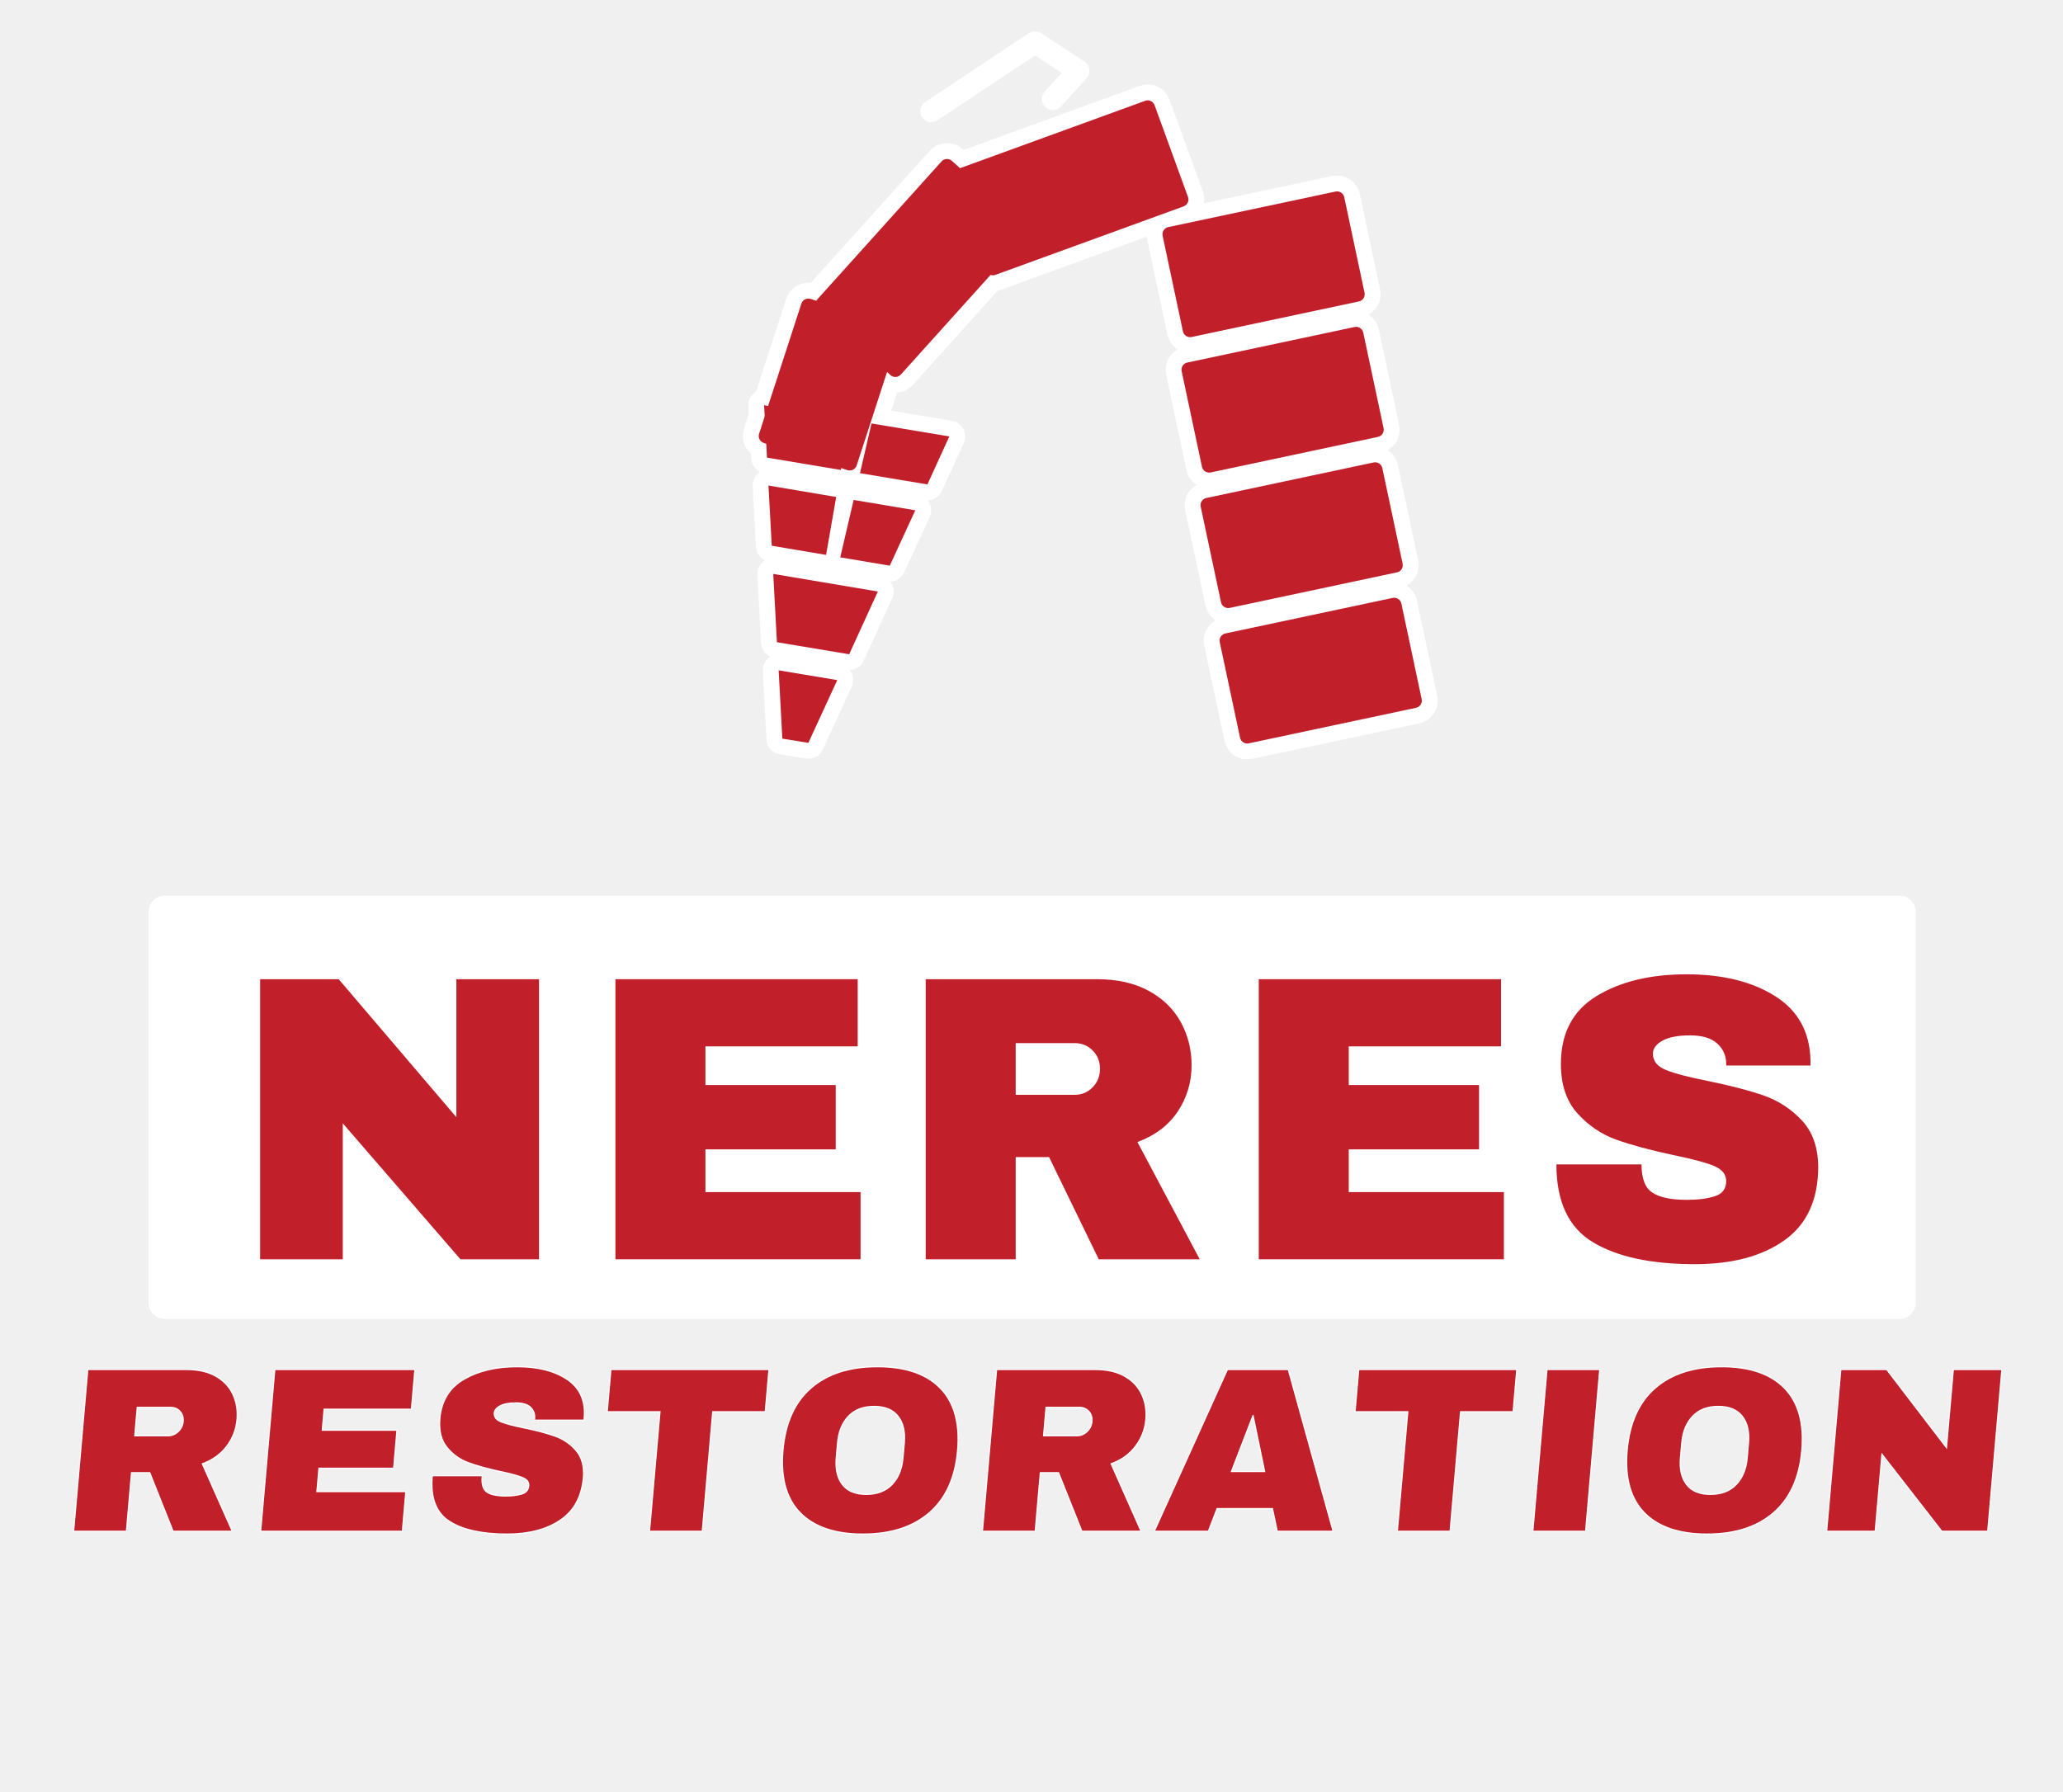
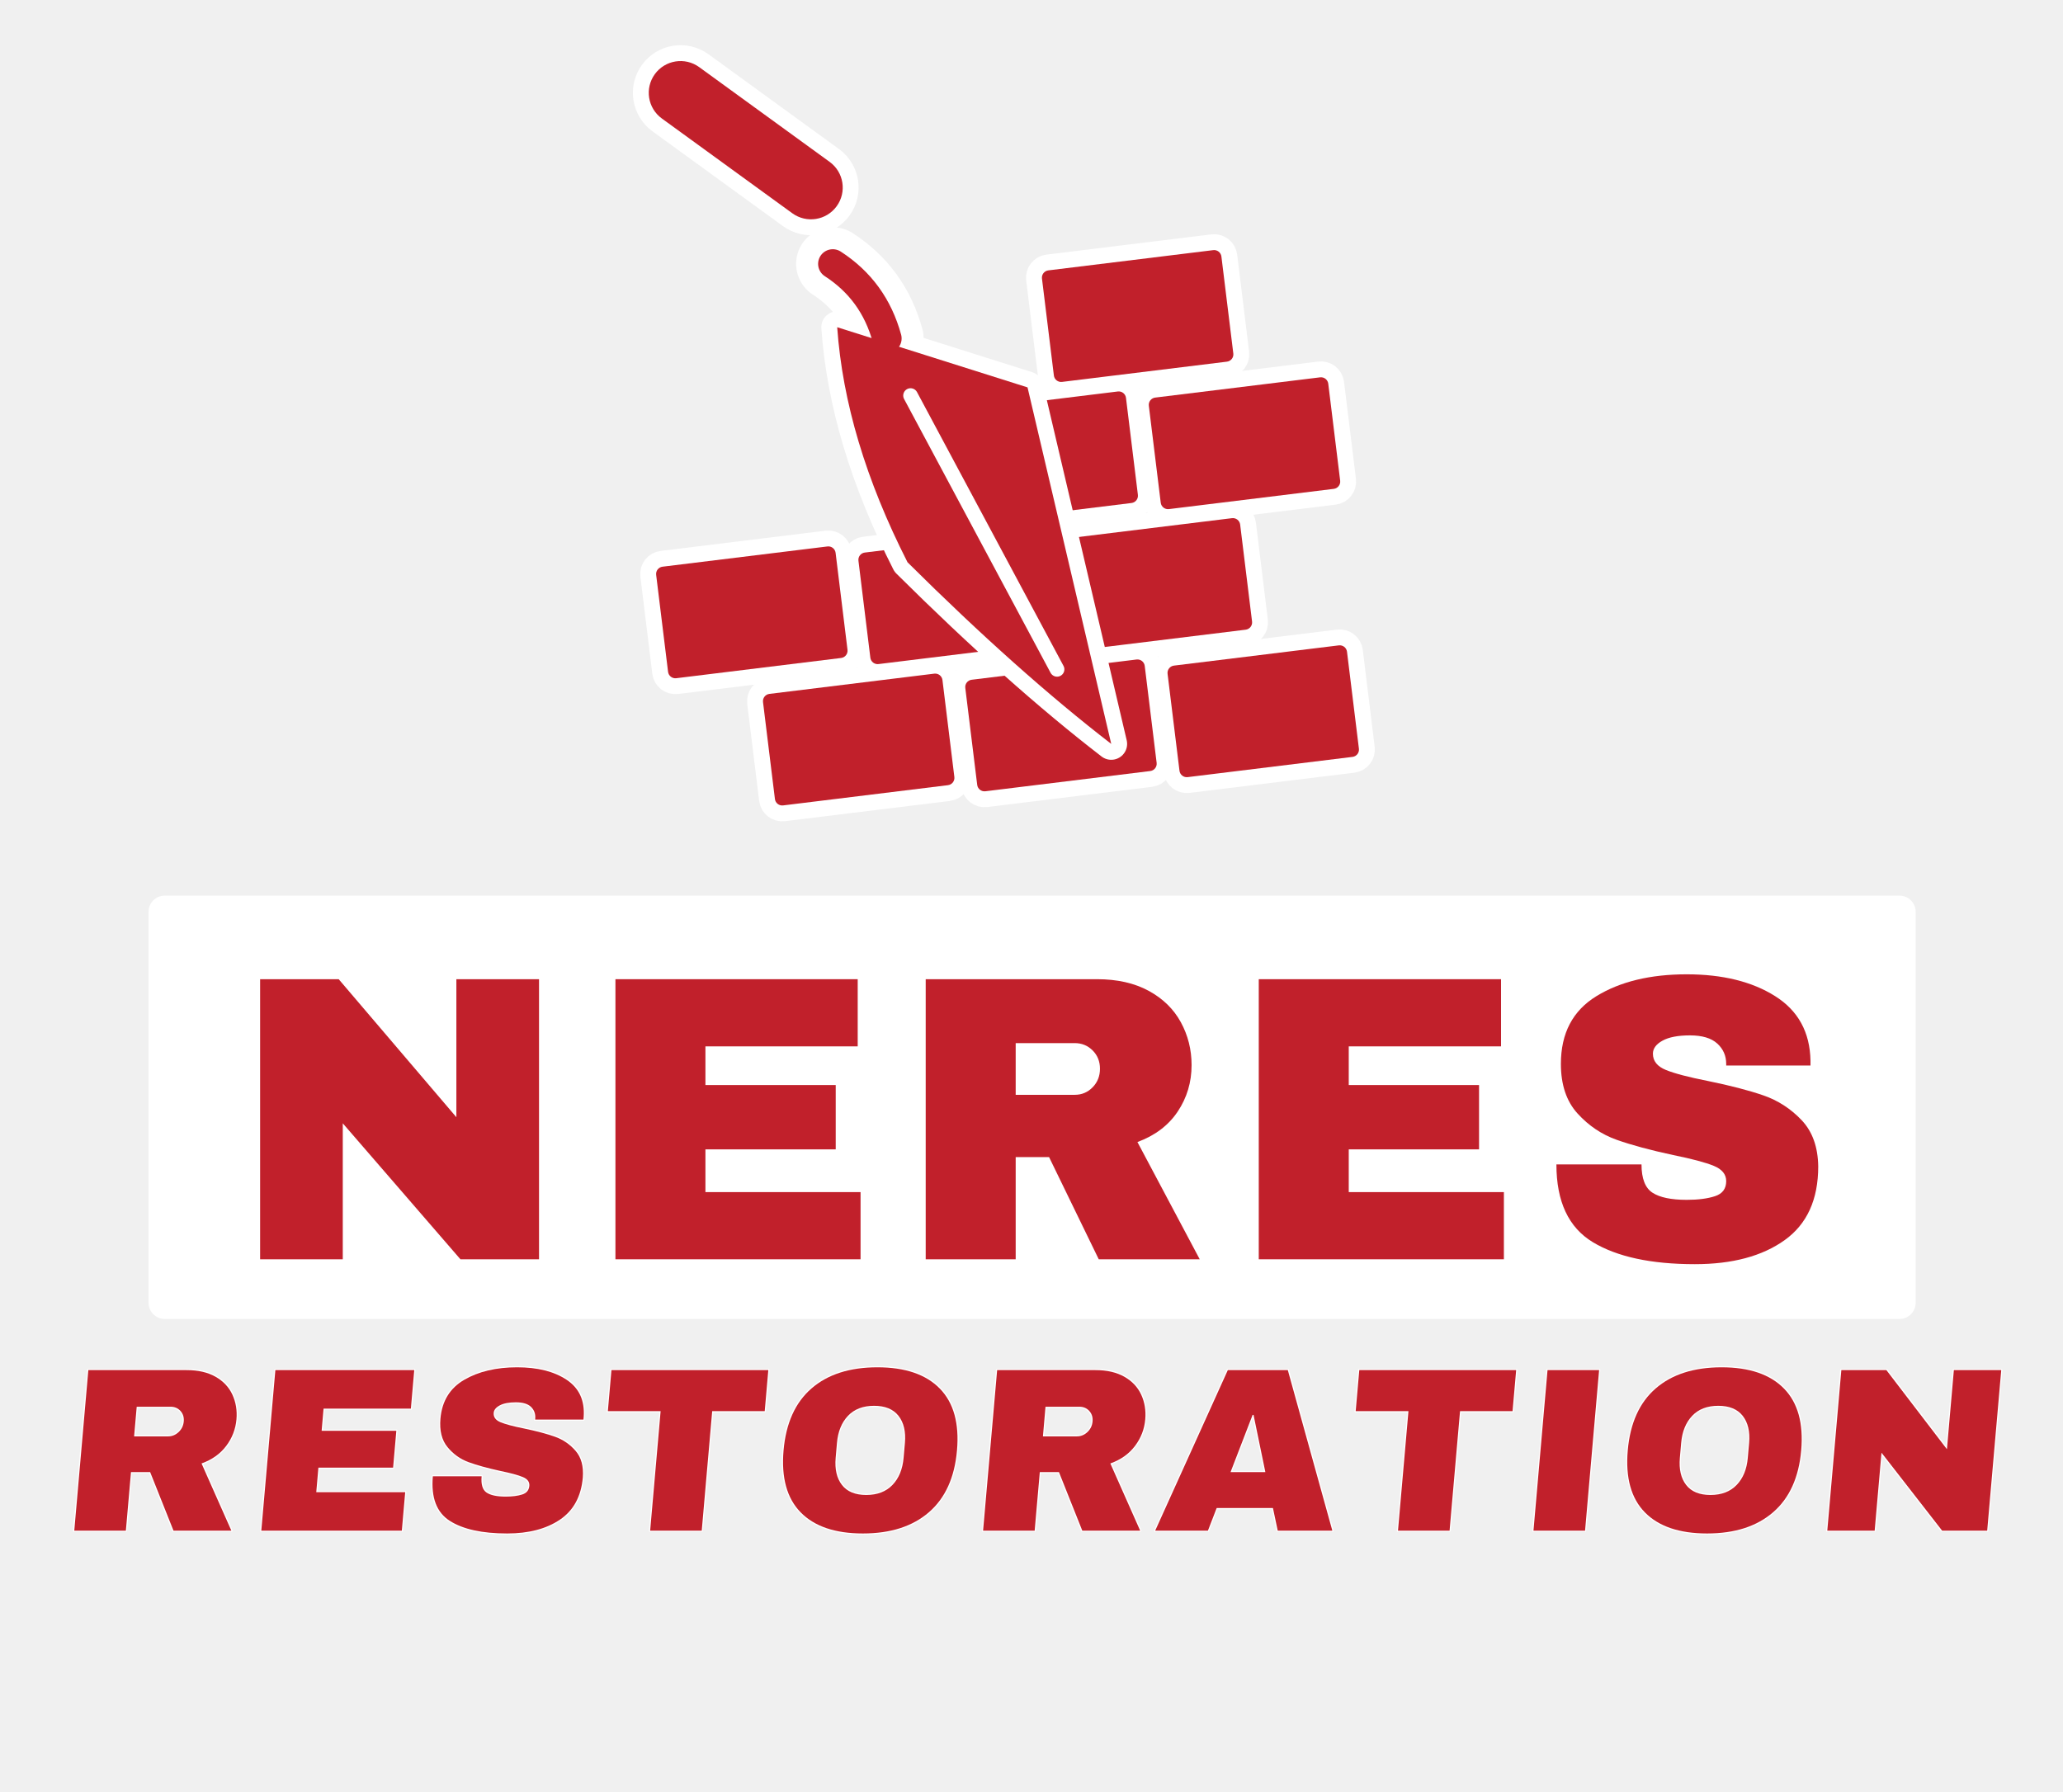
<svg xmlns="http://www.w3.org/2000/svg" viewBox="0 0 760 660" width="760" height="660" role="img" aria-label="Neres Restoration">
-   <g transform="translate(225.5,6) scale(0.9) rotate(-8 175 175)">
+   <g transform="translate(225.5,6) scale(0.9) rotate(-4 170 180)">
    <g fill="#ffffff" stroke="#ffffff" stroke-width="13" stroke-linejoin="round">
-       <rect x="238" y="92" width="76" height="46" rx="3" transform="rotate(-4 276.0 115.0)" />
-       <rect x="238" y="148" width="76" height="46" rx="3" transform="rotate(-4 276.0 171.0)" />
-       <rect x="238" y="204" width="76" height="46" rx="3" transform="rotate(-4 276.0 227.0)" />
-       <rect x="238" y="260" width="76" height="46" rx="3" transform="rotate(-4 276.0 283.0)" />
-       <rect x="158" y="50" width="88" height="46" rx="3" transform="rotate(-12 202.0 73.0)" />
-       <rect x="96" y="74" width="82" height="46" rx="3" transform="rotate(-40 137.0 97.0)" />
-       <rect x="62" y="118" width="62" height="42" rx="3" transform="rotate(-64 93.0 139.0)" />
-       <polygon points="53.9,279.9 56.3,252.0 79.5,259.3 64.2,283.1" />
-       <polygon points="57.2,240.5 59.6,212.6 101.0,225.7 85.8,249.5" />
-       <polygon points="60.6,201.1 62.7,176.5 89.5,185.0 82.1,207.9" />
-       <polygon points="87.7,209.7 96.4,187.2 120.8,194.9 107.3,215.9" />
-       <polygon points="63.7,165.1 65.5,143.7 99.2,154.4 92.9,174.3" />
-       <polygon points="100.5,176.7 108.0,157.2 138.8,166.9 127.2,185.1" />
+       <rect x="222" y="268" width="74" height="46" rx="3" transform="rotate(-3 259.0 291.0)" />
+       <rect x="139" y="268" width="74" height="46" rx="3" transform="rotate(-3 176.0 291.0)" />
+       <rect x="56" y="268" width="74" height="46" rx="3" transform="rotate(-3 93.0 291.0)" />
+       <rect x="182" y="213" width="74" height="46" rx="3" transform="rotate(-3 219.0 236.0)" />
+       <rect x="99" y="213" width="74" height="46" rx="3" transform="rotate(-3 136.0 236.0)" />
+       <rect x="16" y="213" width="74" height="46" rx="3" transform="rotate(-3 53.0 236.0)" />
+       <rect x="222" y="158" width="74" height="46" rx="3" transform="rotate(-3 259.0 181.0)" />
+       <rect x="139" y="158" width="74" height="46" rx="3" transform="rotate(-3 176.0 181.0)" />
+       <rect x="182" y="103" width="74" height="46" rx="3" transform="rotate(-3 219.0 126.0)" />
    </g>
    <g fill="#c1202b">
-       <rect x="238" y="92" width="76" height="46" rx="3" transform="rotate(-4 276.0 115.0)" />
-       <rect x="238" y="148" width="76" height="46" rx="3" transform="rotate(-4 276.0 171.0)" />
-       <rect x="238" y="204" width="76" height="46" rx="3" transform="rotate(-4 276.0 227.0)" />
-       <rect x="238" y="260" width="76" height="46" rx="3" transform="rotate(-4 276.0 283.0)" />
-       <rect x="158" y="50" width="88" height="46" rx="3" transform="rotate(-12 202.0 73.0)" />
-       <rect x="96" y="74" width="82" height="46" rx="3" transform="rotate(-40 137.0 97.0)" />
-       <rect x="62" y="118" width="62" height="42" rx="3" transform="rotate(-64 93.0 139.0)" />
-       <polygon points="53.9,279.9 56.3,252.0 79.5,259.3 64.2,283.1" />
-       <polygon points="57.2,240.5 59.6,212.6 101.0,225.7 85.8,249.5" />
-       <polygon points="60.6,201.1 62.7,176.5 89.5,185.0 82.1,207.9" />
-       <polygon points="87.7,209.7 96.4,187.2 120.8,194.9 107.3,215.9" />
-       <polygon points="63.7,165.1 65.5,143.7 99.2,154.4 92.9,174.3" />
-       <polygon points="100.5,176.7 108.0,157.2 138.8,166.9 127.2,185.1" />
+       <rect x="222" y="268" width="74" height="46" rx="3" transform="rotate(-3 259.0 291.0)" />
+       <rect x="139" y="268" width="74" height="46" rx="3" transform="rotate(-3 176.0 291.0)" />
+       <rect x="56" y="268" width="74" height="46" rx="3" transform="rotate(-3 93.0 291.0)" />
+       <rect x="182" y="213" width="74" height="46" rx="3" transform="rotate(-3 219.0 236.0)" />
+       <rect x="99" y="213" width="74" height="46" rx="3" transform="rotate(-3 136.0 236.0)" />
+       <rect x="16" y="213" width="74" height="46" rx="3" transform="rotate(-3 53.0 236.0)" />
+       <rect x="222" y="158" width="74" height="46" rx="3" transform="rotate(-3 259.0 181.0)" />
+       <rect x="139" y="158" width="74" height="46" rx="3" transform="rotate(-3 176.0 181.0)" />
+       <rect x="182" y="103" width="74" height="46" rx="3" transform="rotate(-3 219.0 126.0)" />
    </g>
-     <path d="M150 34 L196 12 L212 26 L200 36" fill="none" stroke="#ffffff" stroke-width="9" stroke-linecap="round" stroke-linejoin="round" />
+     <g fill="#ffffff" stroke="#ffffff" stroke-width="13" stroke-linejoin="round" stroke-linecap="round">
+       <path d="M96 122 L172 152 L196 300 Q160 268 118 220 Q96 168 96 122 Z" />
+       <rect x="18" y="30" width="92" height="26" rx="13" transform="rotate(40 64 43)" />
+       <g stroke-width="30">
+         <path d="M96 96 Q112 108 116 128" fill="none" />
+       </g>
+     </g>
+     <g fill="#c1202b">
+       <path d="M96 122 L172 152 L196 300 Q160 268 118 220 Q96 168 96 122 Z" />
+       <rect x="18" y="30" width="92" height="26" rx="13" transform="rotate(40 64 43)" />
+       <g stroke="#c1202b" stroke-width="12" stroke-linecap="round">
+         <path d="M96 96 Q112 108 116 128" fill="none" />
+       </g>
+     </g>
+     <path d="M124 152 L176 268" fill="none" stroke="#ffffff" stroke-width="6" stroke-linecap="round" />
  </g>
  <rect x="54.725" y="330" width="651" height="156" rx="6" fill="#ffffff" />
  <g transform="translate(84.725,464.0)">
    <g fill="#c1202b">
      <path transform="translate(0.0,0) scale(0.15,-0.15)" d="M566 0 277 334V0H74V688H267L556 349V688H759V0Z" />
      <path transform="translate(130.9,0) scale(0.15,-0.15)" d="M74 688H669V523H295V428H615V270H295V165H676V0H74Z" />
      <path transform="translate(245.2,0) scale(0.15,-0.15)" d="M594 288 747 0H499L377 251H295V0H74V688H495Q569 688 621.5 659.5Q674 631 700.5 582.5Q727 534 727 477Q727 414 693.0 363.0Q659 312 594 288ZM440 531H295V404H440Q466 404 484.0 422.5Q502 441 502 468Q502 495 484.0 513.0Q466 531 440 531Z" />
      <path transform="translate(367.9,0) scale(0.15,-0.15)" d="M74 688H669V523H295V428H615V270H295V165H676V0H74Z" />
      <path transform="translate(482.2,0) scale(0.15,-0.15)" d="M667 488V476H460V480Q460 510 438.0 530.0Q416 550 371 550Q327 550 303.5 537.0Q280 524 280 505Q280 478 312.0 465.0Q344 452 415 438Q498 421 551.5 402.5Q605 384 645.0 342.0Q685 300 686 228Q686 106 603.5 47.0Q521 -12 383 -12Q222 -12 132.5 42.0Q43 96 43 233H252Q252 181 279.0 163.5Q306 146 363 146Q405 146 432.5 155.0Q460 164 460 192Q460 217 429.5 229.5Q399 242 330 256Q246 274 191.0 293.5Q136 313 95.0 358.0Q54 403 54 480Q54 593 141.5 646.5Q229 700 363 700Q495 700 580.0 646.5Q665 593 667 488Z" />
    </g>
  </g>
  <g transform="translate(21,564.0)">
    <g transform=" skewX(-5)">
      <g fill="#ffffff" stroke="#ffffff" stroke-width="10" stroke-linejoin="round">
        <path transform="translate(0.0,0) scale(0.086,-0.086)" d="M594 288 747 0H499L377 251H295V0H74V688H495Q569 688 621.5 659.5Q674 631 700.5 582.5Q727 534 727 477Q727 414 693.0 363.0Q659 312 594 288ZM440 531H295V404H440Q466 404 484.0 422.5Q502 441 502 468Q502 495 484.0 513.0Q466 531 440 531Z" />
        <path transform="translate(68.9,0) scale(0.086,-0.086)" d="M74 688H669V523H295V428H615V270H295V165H676V0H74Z" />
        <path transform="translate(133.0,0) scale(0.086,-0.086)" d="M667 488V476H460V480Q460 510 438.0 530.0Q416 550 371 550Q327 550 303.5 537.0Q280 524 280 505Q280 478 312.0 465.0Q344 452 415 438Q498 421 551.5 402.5Q605 384 645.0 342.0Q685 300 686 228Q686 106 603.5 47.0Q521 -12 383 -12Q222 -12 132.5 42.0Q43 96 43 233H252Q252 181 279.0 163.5Q306 146 363 146Q405 146 432.5 155.0Q460 164 460 192Q460 217 429.5 229.5Q399 242 330 256Q246 274 191.0 293.5Q136 313 95.0 358.0Q54 403 54 480Q54 593 141.5 646.5Q229 700 363 700Q495 700 580.0 646.5Q665 593 667 488Z" />
        <path transform="translate(197.1,0) scale(0.086,-0.086)" d="M470 512V0H249V512H23V688H695V512Z" />
        <path transform="translate(261.2,0) scale(0.086,-0.086)" d="M788 344Q788 170 691.0 79.0Q594 -12 416 -12Q238 -12 141.5 78.5Q45 169 45 344Q45 519 141.5 609.5Q238 700 416 700Q594 700 691.0 609.0Q788 518 788 344ZM271 376V312Q271 239 308.0 196.0Q345 153 416 153Q487 153 524.5 196.0Q562 239 562 312V376Q562 449 524.5 492.0Q487 535 416 535Q345 535 308.0 492.0Q271 449 271 376Z" />
        <path transform="translate(334.8,0) scale(0.086,-0.086)" d="M594 288 747 0H499L377 251H295V0H74V688H495Q569 688 621.5 659.5Q674 631 700.5 582.5Q727 534 727 477Q727 414 693.0 363.0Q659 312 594 288ZM440 531H295V404H440Q466 404 484.0 422.5Q502 441 502 468Q502 495 484.0 513.0Q466 531 440 531Z" />
        <path transform="translate(403.7,0) scale(0.086,-0.086)" d="M535 0 506 97H265L236 0H10L261 688H518L769 0ZM311 251H460L388 496H384Z" />
        <path transform="translate(472.6,0) scale(0.086,-0.086)" d="M470 512V0H249V512H23V688H695V512Z" />
        <path transform="translate(536.7,0) scale(0.086,-0.086)" d="M84 0V688H305V0Z" />
        <path transform="translate(572.2,0) scale(0.086,-0.086)" d="M788 344Q788 170 691.0 79.0Q594 -12 416 -12Q238 -12 141.5 78.5Q45 169 45 344Q45 519 141.5 609.5Q238 700 416 700Q594 700 691.0 609.0Q788 518 788 344ZM271 376V312Q271 239 308.0 196.0Q345 153 416 153Q487 153 524.5 196.0Q562 239 562 312V376Q562 449 524.5 492.0Q487 535 416 535Q345 535 308.0 492.0Q271 449 271 376Z" />
        <path transform="translate(645.8,0) scale(0.086,-0.086)" d="M566 0 277 334V0H74V688H267L556 349V688H759V0Z" />
      </g>
      <g fill="#c1202b">
        <path transform="translate(0.0,0) scale(0.086,-0.086)" d="M594 288 747 0H499L377 251H295V0H74V688H495Q569 688 621.5 659.5Q674 631 700.5 582.5Q727 534 727 477Q727 414 693.0 363.0Q659 312 594 288ZM440 531H295V404H440Q466 404 484.0 422.5Q502 441 502 468Q502 495 484.0 513.0Q466 531 440 531Z" />
        <path transform="translate(68.9,0) scale(0.086,-0.086)" d="M74 688H669V523H295V428H615V270H295V165H676V0H74Z" />
        <path transform="translate(133.0,0) scale(0.086,-0.086)" d="M667 488V476H460V480Q460 510 438.0 530.0Q416 550 371 550Q327 550 303.5 537.0Q280 524 280 505Q280 478 312.0 465.0Q344 452 415 438Q498 421 551.5 402.5Q605 384 645.0 342.0Q685 300 686 228Q686 106 603.5 47.0Q521 -12 383 -12Q222 -12 132.5 42.0Q43 96 43 233H252Q252 181 279.0 163.5Q306 146 363 146Q405 146 432.5 155.0Q460 164 460 192Q460 217 429.5 229.5Q399 242 330 256Q246 274 191.0 293.5Q136 313 95.0 358.0Q54 403 54 480Q54 593 141.5 646.5Q229 700 363 700Q495 700 580.0 646.5Q665 593 667 488Z" />
        <path transform="translate(197.1,0) scale(0.086,-0.086)" d="M470 512V0H249V512H23V688H695V512Z" />
        <path transform="translate(261.2,0) scale(0.086,-0.086)" d="M788 344Q788 170 691.0 79.0Q594 -12 416 -12Q238 -12 141.5 78.5Q45 169 45 344Q45 519 141.5 609.5Q238 700 416 700Q594 700 691.0 609.0Q788 518 788 344ZM271 376V312Q271 239 308.0 196.0Q345 153 416 153Q487 153 524.5 196.0Q562 239 562 312V376Q562 449 524.5 492.0Q487 535 416 535Q345 535 308.0 492.0Q271 449 271 376Z" />
        <path transform="translate(334.8,0) scale(0.086,-0.086)" d="M594 288 747 0H499L377 251H295V0H74V688H495Q569 688 621.5 659.5Q674 631 700.5 582.5Q727 534 727 477Q727 414 693.0 363.0Q659 312 594 288ZM440 531H295V404H440Q466 404 484.0 422.5Q502 441 502 468Q502 495 484.0 513.0Q466 531 440 531Z" />
        <path transform="translate(403.7,0) scale(0.086,-0.086)" d="M535 0 506 97H265L236 0H10L261 688H518L769 0ZM311 251H460L388 496H384Z" />
        <path transform="translate(472.6,0) scale(0.086,-0.086)" d="M470 512V0H249V512H23V688H695V512Z" />
        <path transform="translate(536.7,0) scale(0.086,-0.086)" d="M84 0V688H305V0Z" />
        <path transform="translate(572.2,0) scale(0.086,-0.086)" d="M788 344Q788 170 691.0 79.0Q594 -12 416 -12Q238 -12 141.5 78.5Q45 169 45 344Q45 519 141.5 609.5Q238 700 416 700Q594 700 691.0 609.0Q788 518 788 344ZM271 376V312Q271 239 308.0 196.0Q345 153 416 153Q487 153 524.5 196.0Q562 239 562 312V376Q562 449 524.5 492.0Q487 535 416 535Q345 535 308.0 492.0Q271 449 271 376Z" />
        <path transform="translate(645.8,0) scale(0.086,-0.086)" d="M566 0 277 334V0H74V688H267L556 349V688H759V0Z" />
      </g>
    </g>
  </g>
</svg>
